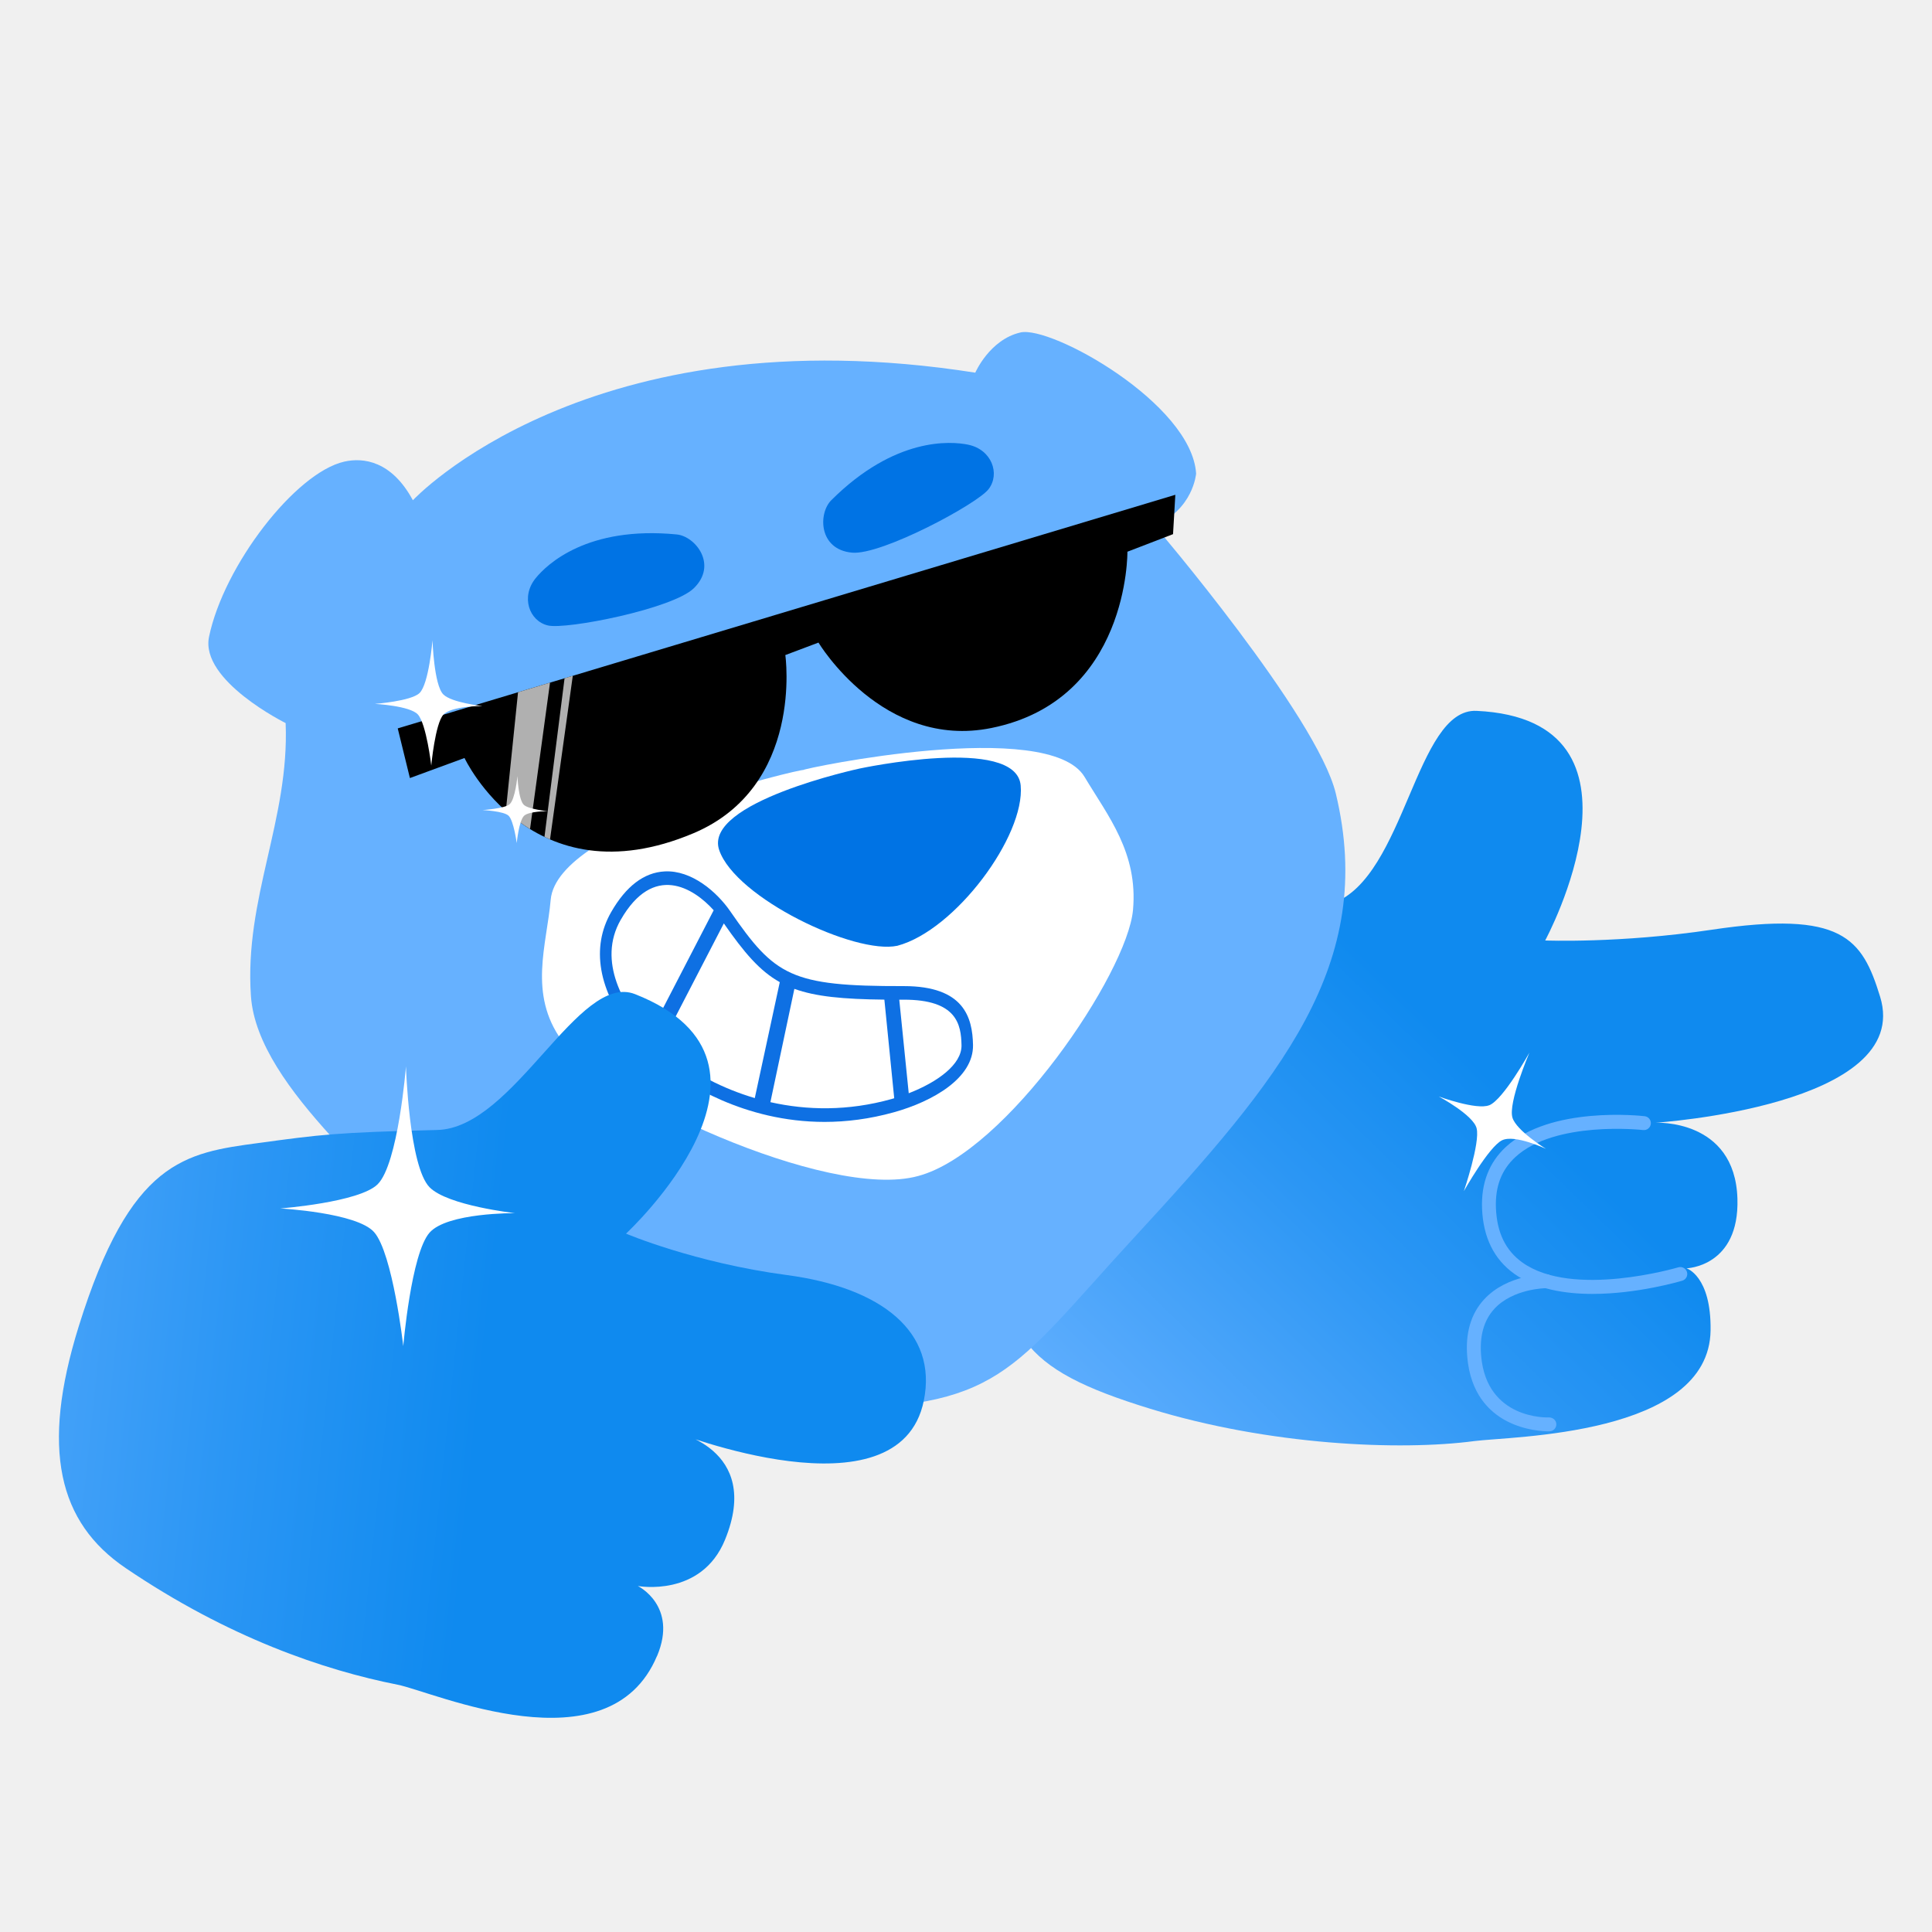
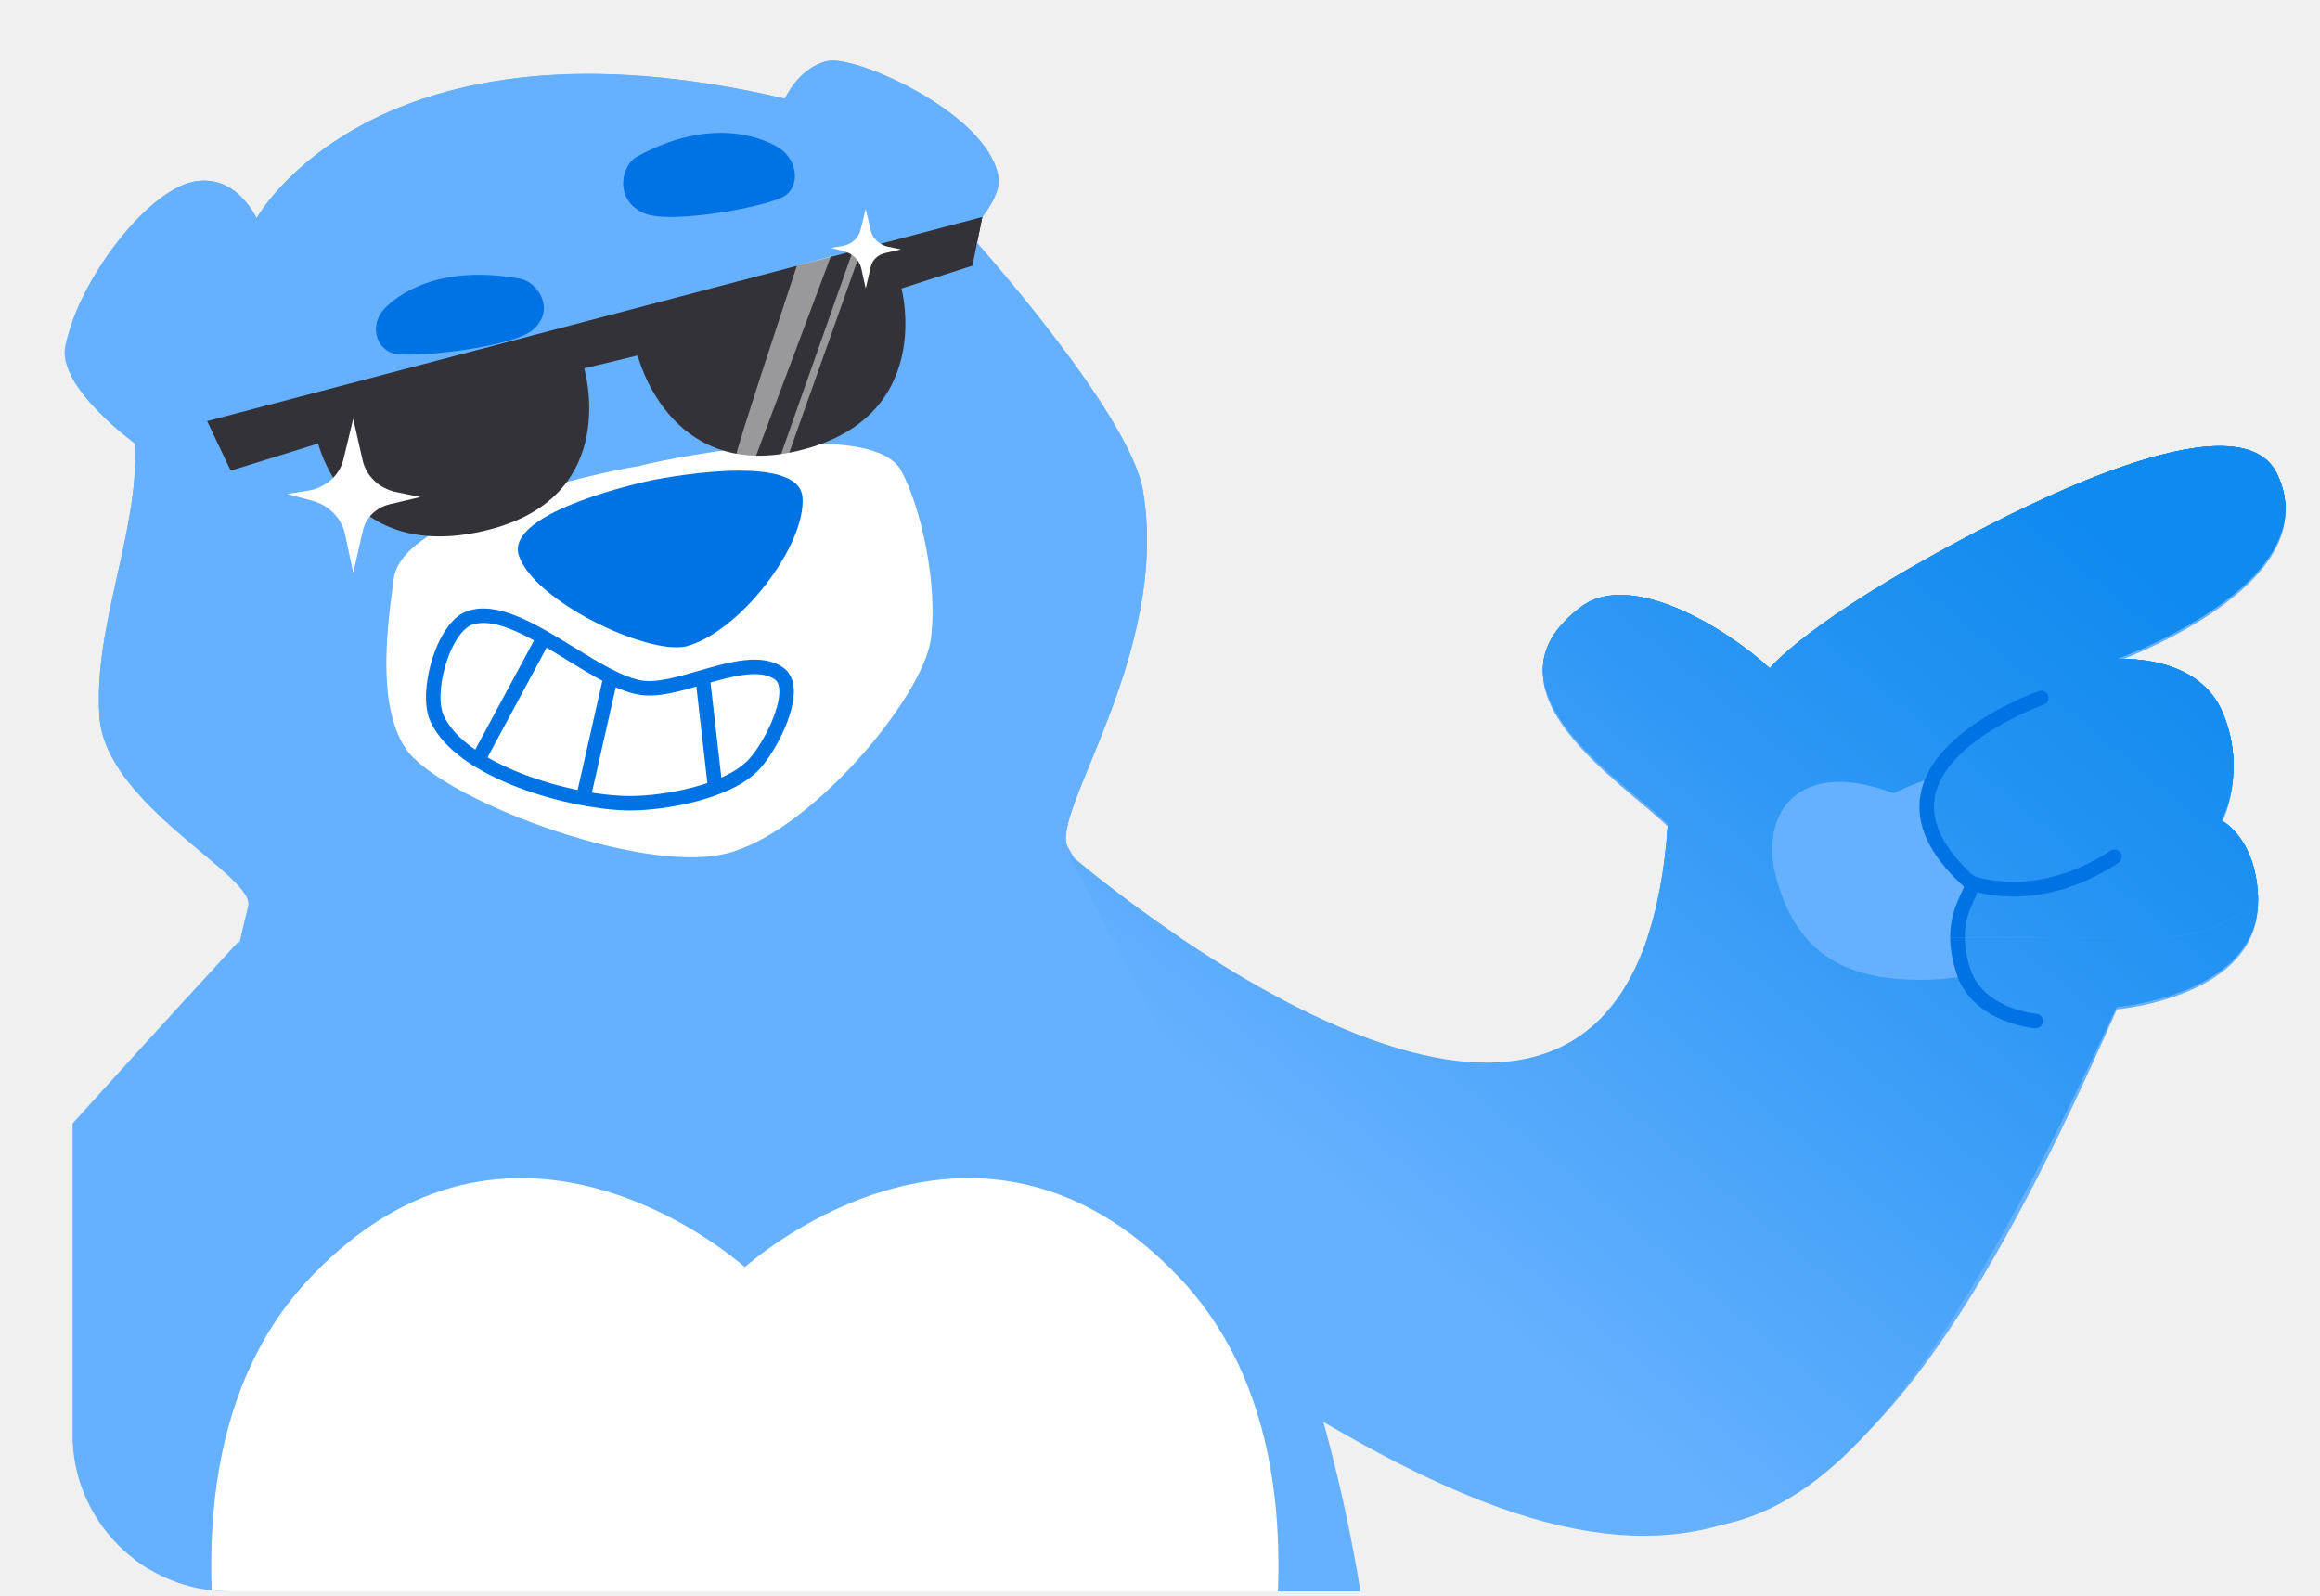
- <svg xmlns="http://www.w3.org/2000/svg" width="246" height="246" viewBox="0 0 246 246" fill="none">
-   <path d="M217.807 169.386C217.898 162.453 214.744 161.493 214.744 161.493C214.744 161.493 221.494 161.311 221.225 152.612C220.908 142.42 210.793 142.957 210.793 142.957C210.793 142.957 243.673 140.821 239.391 126.904C237.106 119.477 234.61 115.895 217.956 118.382C206.213 120.134 196.746 119.75 196.746 119.75C196.746 119.75 211.95 91.642 188.013 90.513C180.245 90.148 178.954 111.618 169.741 114.998C157.566 119.467 154.83 121.555 147.196 123.673C135.665 126.87 125.809 125.78 126.702 153.572C127.225 169.933 129.717 174.235 146.472 179.381C161.632 184.038 178.262 184.748 187.725 183.491C192.358 182.876 217.624 182.852 217.807 169.391V169.386Z" fill="url(#paint0_linear_94_3113)" />
-   <path d="M202.78 164.753C199.232 164.753 195.55 164.143 192.828 162.203C190.24 160.36 188.852 157.556 188.708 153.879C188.584 150.657 189.601 148.017 191.738 146.039C197.398 140.797 208.934 142.069 209.419 142.126C209.904 142.184 210.254 142.621 210.197 143.111C210.139 143.595 209.702 143.946 209.213 143.888C209.102 143.874 197.998 142.65 192.938 147.34C191.176 148.977 190.37 151.09 190.475 153.807C190.6 156.951 191.704 159.222 193.85 160.758C200.254 165.329 213.562 161.406 213.697 161.368C214.162 161.229 214.662 161.493 214.801 161.963C214.94 162.434 214.676 162.928 214.206 163.068C213.846 163.173 208.493 164.753 202.775 164.753H202.78Z" fill="#66B1FF" />
-   <path d="M197.182 182.252C195.977 182.252 187.653 181.92 186.832 172.852C186.553 169.784 187.273 167.297 188.968 165.454C191.916 162.252 196.717 162.237 196.913 162.252C197.403 162.252 197.797 162.655 197.792 163.145C197.792 163.634 197.413 164.042 196.899 164.023C196.822 164.023 192.66 164.052 190.264 166.664C188.93 168.123 188.368 170.149 188.598 172.693C189.323 180.715 196.923 180.495 197.245 180.48C197.734 180.485 198.147 180.84 198.166 181.325C198.186 181.815 197.811 182.228 197.321 182.247C197.317 182.247 197.264 182.247 197.177 182.247L197.182 182.252Z" fill="#66B1FF" />
-   <path d="M144.34 157.653C163.073 137.303 175.315 122.809 170.091 101.052C167.715 91.157 146.995 66.903 146.995 66.903C151.94 64.902 152.3 60.302 152.3 60.302C151.743 51.407 133.86 41.426 129.933 42.333C126.001 43.24 124.181 47.451 124.181 47.451C74.858 39.702 52.572 63.697 52.572 63.697C49.865 58.68 46.269 58.224 43.825 58.781C37.604 60.202 28.492 72.016 26.615 81.09C25.462 86.668 36.37 92.069 36.37 92.069C36.869 104.388 31.079 114.379 31.953 126.851C32.793 138.82 50.379 151.47 55.578 159.545C63.614 172.032 76.097 179.391 104.095 179.391C127.451 179.391 128.55 174.802 144.34 157.648V157.653Z" fill="#66B1FF" />
-   <path d="M138.094 98.92C133.523 91.287 102.222 97.864 102.27 98.046C102.222 97.864 70.959 105.046 70.119 114.566C69.61 120.361 67.253 126.525 71.521 132.473C76.24 139.05 105.285 152.958 116.917 149.737C128.156 146.736 143.523 123.937 144.263 115.877C144.93 108.584 141.08 103.913 138.094 98.92Z" fill="white" />
-   <path d="M68.209 73.615C69.63 71.872 74.767 66.937 86.169 68.051C88.531 68.281 91.416 71.886 88.353 74.892C85.679 77.518 72.117 80.192 69.769 79.64C67.369 79.073 66.284 75.972 68.209 73.615Z" fill="#0073E4" />
-   <path d="M123.274 56.62C121.071 56.173 113.97 55.606 105.852 63.686C104.167 65.362 104.22 69.98 108.497 70.369C112.227 70.71 124.422 64.186 125.881 62.275C127.379 60.316 126.26 57.229 123.274 56.624V56.62Z" fill="#0073E4" />
-   <path d="M109.424 97.864C109.424 97.864 89.477 102.146 91.575 108.243C93.672 114.34 108.843 121.585 114.263 120.423C121.632 118.464 130.547 106.429 129.962 100.005C129.376 93.582 109.424 97.864 109.424 97.864Z" fill="#0073E4" />
-   <path d="M50.638 92.747L149.654 63.001L149.362 68.013L143.553 70.25C143.553 70.25 143.788 89.161 126.217 92.699C112.41 95.483 104.215 81.82 104.215 81.82L99.995 83.409C99.995 83.409 102.395 100.164 88.271 106.107C67.705 114.763 59.145 96.515 59.145 96.515L52.193 99.069L50.642 92.742L50.638 92.747Z" fill="black" />
-   <path d="M65.962 88.142L64.401 103.313C64.401 103.313 65.477 104.287 67.488 105.564L70.033 86.918L65.962 88.142Z" fill="#B0B0B0" />
-   <path d="M69.327 106.563L71.886 86.361L72.933 86.049L70.033 106.884L69.327 106.563Z" fill="#B0B0B0" />
-   <path d="M64.882 102.405C65.611 101.791 65.885 98.81 65.885 98.81C65.885 98.81 65.995 101.858 66.72 102.497C67.359 103.058 69.75 103.289 69.75 103.289C69.75 103.289 67.344 103.27 66.72 103.884C66.072 104.523 65.794 107.345 65.794 107.345C65.794 107.345 65.419 104.518 64.762 103.87C64.157 103.274 61.44 103.145 61.44 103.145C61.44 103.145 64.234 102.962 64.882 102.41V102.405Z" fill="white" />
-   <path d="M53.413 88.252C54.613 87.1 55.069 81.526 55.069 81.526C55.069 81.526 55.252 87.225 56.447 88.42C57.503 89.477 61.44 89.899 61.44 89.899C61.44 89.899 57.474 89.861 56.442 91.013C55.41 92.165 54.911 97.48 54.911 97.48C54.911 97.48 54.296 92.194 53.211 90.979C52.212 89.861 47.733 89.625 47.733 89.625C47.733 89.625 52.337 89.28 53.408 88.252H53.413Z" fill="white" />
-   <path d="M115.098 125.56H115.045C100.648 125.589 98.679 124.268 92.971 116.016C91.276 113.567 88.065 110.773 84.627 110.956C82.001 111.095 79.711 112.838 77.815 116.141C76.538 118.373 76.115 120.836 76.562 123.471C77.498 128.988 82.184 133.913 84.81 135.954C87.225 137.831 94.666 142.852 104.988 142.852C107.748 142.852 110.715 142.492 113.84 141.619C118.756 140.245 123.98 137.274 123.893 133.044C123.821 129.559 122.755 125.56 115.098 125.56Z" fill="#0E70E3" />
-   <path d="M79.039 117.111C76.001 122.411 79.452 128.162 82.683 131.734L90.873 115.901C88.295 113.035 83.197 109.866 79.039 117.115V117.111Z" fill="white" />
-   <path d="M115.703 139.204C119.328 137.802 122.477 135.55 122.429 133.088C122.376 130.452 121.848 127.274 115.055 127.288C114.868 127.288 114.685 127.288 114.503 127.288L115.708 139.204H115.703Z" fill="white" />
-   <path d="M84.085 133.174C84.656 133.716 85.184 134.168 85.621 134.509C88.382 136.655 91.968 138.599 96.106 139.818L99.289 125.056C96.706 123.611 94.752 121.282 92.165 117.576L84.09 133.174H84.085Z" fill="white" />
-   <path d="M112.607 127.283C107.34 127.226 103.855 126.894 101.147 125.91L98.094 140.337C102.741 141.383 107.979 141.489 113.504 139.943C113.624 139.909 113.744 139.871 113.86 139.837L112.607 127.288V127.283Z" fill="white" />
-   <path d="M83.667 210.851C86.356 204.461 81.219 201.945 81.219 201.945C81.219 201.945 89.279 203.448 92.308 196.074C97.138 184.317 85.669 182.248 85.669 182.248C85.669 182.248 114.512 193.678 117.628 178.349C119.404 169.602 112.261 163.957 100.196 162.353C88.425 160.788 79.711 157.077 79.711 157.077C79.711 157.077 103.158 135.363 80.859 126.582C73.624 123.735 65.482 143.644 55.673 143.88C42.706 144.192 40.815 144.47 32.961 145.531C23.527 146.803 16.614 147.72 10.023 168.892C5.155 184.523 7.449 193.856 15.985 199.651C29.111 208.551 41.276 212.661 50.638 214.514C55.222 215.421 77.508 225.484 83.657 210.851H83.667Z" fill="url(#paint1_linear_94_3113)" />
-   <path d="M48.075 150.802C50.7 148.229 51.69 135.785 51.69 135.785C51.69 135.785 52.083 148.507 54.695 151.172C56.999 153.524 65.593 154.47 65.593 154.47C65.593 154.47 56.942 154.383 54.69 156.957C52.347 159.631 51.349 171.398 51.349 171.398C51.349 171.398 50.009 159.592 47.638 156.89C45.453 154.398 35.684 153.87 35.684 153.87C35.684 153.87 45.732 153.102 48.075 150.802Z" fill="white" />
-   <path d="M189.621 140.735C191.421 140.015 194.734 134.038 194.734 134.038C194.734 134.038 191.993 140.447 192.583 142.324C193.101 143.985 196.841 146.28 196.841 146.28C196.841 146.28 192.876 144.398 191.248 145.195C189.558 146.026 186.395 151.662 186.395 151.662C186.395 151.662 188.488 145.512 188.017 143.664C187.585 141.959 183.207 139.621 183.207 139.621C183.207 139.621 188.008 141.374 189.616 140.73L189.621 140.735Z" fill="white" />
+ <svg xmlns="http://www.w3.org/2000/svg" width="266" height="183" viewBox="0 0 266 183" fill="none">
+   <g clip-path="url(#clip0_215_14797)">
+     <path d="M122.444 97.187C120.219 93.404 134.222 74.821 131.038 56.231C129.484 47.15 111.015 26.713 111.015 26.713C114.488 23.235 114.549 20.862 114.549 20.862C114.077 13.362 98.183 6.238 94.859 7.002C91.536 7.765 89.994 11.316 89.994 11.316C42.992 0.265 29.432 25.01 29.432 25.01C27.141 20.779 24.101 20.397 22.037 20.867C16.772 22.062 9.071 32.023 7.485 39.672C6.508 44.373 15.496 50.861 15.496 50.861C15.918 61.242 10.669 71.718 11.407 82.232C12.117 92.32 29.316 100.423 28.467 103.902C11.94 171.82 11.99 211.211 20.306 234.573C20.306 234.573 -4.31 298.349 1.032 311.214C21.515 313.647 40.406 319.056 61.145 320.439C66.204 307.951 75.586 274.45 90.149 266.619C99.303 268.527 83.752 307.431 77.456 322.651C94.748 323.415 135.271 314.87 134.71 314.637C160.775 313.891 157.795 225.149 157.795 225.149C160.78 181.991 150.123 144.266 122.449 97.182L122.444 97.187Z" fill="#66B1FF" />
+     <path d="M225.354 61.915C207.129 71.566 202.913 76.915 202.913 76.915C198.147 72.479 187.051 65.56 181.304 69.852C168.865 79.132 186.247 89.801 191.229 94.773C187.201 154.329 122.445 98.087 122.445 98.087L145.619 159.317C194.126 189.949 214.198 180.481 242.703 115.746C242.703 115.746 259.386 114.342 258.886 102.992C258.587 96.267 254.709 94.37 254.709 94.37C254.709 94.37 257.693 88.85 254.858 82.031C251.973 75.095 242.642 75.869 242.642 75.869C242.642 75.869 267.197 67.047 261.044 54.553C256.506 45.339 230.531 59.177 225.36 61.915H225.354Z" fill="#66B1FF" />
+     <g clip-path="url(#clip1_215_14797)">
+       <path d="M27.389 107.922C27.389 107.922 -10.018 148.343 -31.339 174.355C-47.844 194.492 -59.93 209.108 -42.97 231.27C-38.332 237.332 -28.945 243.339 -28.945 243.339L17.035 202.939V174.355C17.035 174.355 26.524 164.945 29.958 140.233C30.957 133.037 27.389 107.922 27.389 107.922Z" fill="#66B1FF" />
+     </g>
+     <path d="M103.317 53.958C99.727 47.365 73.203 53.305 73.236 53.465C73.203 53.311 46.195 58.338 45.147 66.325C44.509 71.186 43.077 80.611 46.473 85.771C50.229 91.479 73.092 100.229 83.034 97.922C92.632 95.793 105.819 80.041 106.729 73.277C107.55 67.16 105.664 58.266 103.311 53.952L103.317 53.958Z" fill="white" />
+     <path d="M44.142 35.329C45.468 33.968 50.156 30.202 59.682 31.972C61.657 32.337 63.821 35.578 61.019 37.879C58.572 39.886 46.949 41.136 45.013 40.5C43.032 39.848 42.344 37.165 44.142 35.324V35.329Z" fill="#0073E4" />
+     <path d="M89.059 16.795C87.3 15.794 81.453 13.311 72.998 17.979C71.244 18.947 70.346 22.929 73.858 24.461C76.925 25.799 88.482 23.62 90.102 22.387C91.761 21.12 91.445 18.156 89.059 16.8V16.795Z" fill="#0073E4" />
+     <path d="M74.653 55.082C74.653 55.082 57.759 58.589 59.501 63.738C61.243 68.887 74.037 75.076 78.625 74.125C84.866 72.51 92.472 62.416 92.007 56.996C91.54 51.581 74.653 55.082 74.653 55.082Z" fill="#0073E4" />
+     <path d="M64.418 49.136C60.933 45.923 55.13 43.412 50.936 46.753C48.85 48.412 47.702 50.984 46.914 53.462C46.564 54.557 48.29 55.027 48.639 53.937C49.649 50.752 51.602 46.99 55.397 46.924C57.754 46.886 60.007 48.058 61.91 49.407C62.392 49.75 62.642 49.922 63.158 50.398C64.001 51.177 65.266 49.916 64.423 49.136H64.418Z" fill="#0073E4" />
+     <path d="M85.418 48.288C89.631 48.288 93.046 44.883 93.046 40.683C93.046 36.483 89.631 33.078 85.418 33.078C81.204 33.078 77.789 36.483 77.789 40.683C77.789 44.883 81.204 48.288 85.418 48.288Z" fill="white" />
+     <path d="M85.415 45.663C88.173 45.663 90.408 43.434 90.408 40.685C90.408 37.936 88.173 35.707 85.415 35.707C82.657 35.707 80.422 37.936 80.422 40.685C80.422 43.434 82.657 45.663 85.415 45.663Z" fill="#3B3B3B" />
+     <path d="M76.625 51.77L76.664 48.618C76.664 48.618 77.801 45.543 84.836 44.425C89.824 43.635 93.868 46.035 93.868 46.035L94.212 50.393L76.625 51.765V51.77Z" fill="#66B1FF" />
+     <path d="M89.326 77.237C85.681 74.643 78.041 79.493 73.603 78.874C67.999 78.094 59.228 69.018 53.874 70.849C50.801 71.9 48.781 79.355 50.08 82.32C52.782 88.475 65.514 92.104 72.255 92.104C76.055 92.104 83.184 90.92 86.275 87.834C88.416 85.699 91.789 78.985 89.326 77.231V77.237Z" fill="white" />
+     <path d="M72.255 92.933C65.825 92.933 52.282 89.404 49.319 82.651C48.337 80.416 49.003 76.589 50.163 73.956C50.806 72.496 51.927 70.638 53.608 70.063C57.087 68.868 61.525 71.595 65.813 74.227C68.632 75.959 71.544 77.745 73.719 78.049C75.406 78.281 77.797 77.59 80.111 76.921C83.678 75.887 87.362 74.819 89.808 76.556C90.296 76.899 90.896 77.585 91.001 78.879C91.251 81.882 88.677 86.611 86.862 88.419C83.567 91.705 76.155 92.933 72.255 92.933ZM55.433 71.434C54.978 71.434 54.545 71.495 54.146 71.633C53.292 71.926 52.393 73.016 51.683 74.626C50.54 77.219 50.168 80.455 50.845 81.987C53.292 87.568 65.353 91.273 72.255 91.273C76.155 91.273 82.901 90.023 85.686 87.247C87.273 85.665 89.542 81.351 89.348 79.017C89.303 78.481 89.137 78.115 88.843 77.911C87.051 76.639 83.761 77.596 80.576 78.514C77.98 79.266 75.528 79.979 73.492 79.692C70.967 79.343 68.044 77.546 64.942 75.638C61.564 73.564 58.085 71.429 55.439 71.429L55.433 71.434Z" fill="#0073E4" />
+     <path d="M54.987 87.617C54.854 87.617 54.721 87.584 54.594 87.518C54.189 87.302 54.039 86.799 54.255 86.395L61.351 73.21C61.567 72.806 62.072 72.656 62.477 72.872C62.882 73.088 63.032 73.591 62.816 73.995L55.72 87.18C55.57 87.457 55.282 87.617 54.987 87.617Z" fill="#0073E4" />
+     <path d="M66.963 91.94C66.902 91.94 66.841 91.935 66.78 91.918C66.331 91.819 66.053 91.371 66.153 90.928L69.116 77.842C69.216 77.394 69.659 77.112 70.109 77.217C70.558 77.317 70.836 77.765 70.736 78.207L67.773 91.293C67.684 91.68 67.34 91.94 66.963 91.94Z" fill="#0073E4" />
+     <path d="M81.951 90.712C81.535 90.712 81.174 90.396 81.125 89.976L79.81 78.439C79.76 77.985 80.087 77.57 80.542 77.521C80.997 77.471 81.413 77.797 81.463 78.251L82.778 89.788C82.828 90.242 82.501 90.656 82.046 90.706C82.012 90.706 81.984 90.706 81.951 90.706V90.712Z" fill="#0073E4" />
+     <path d="M23.742 48.289L112.626 24.883L111.494 30.463L103.361 33.08C103.361 33.08 107.411 48.157 91.15 51.774C76.614 55.009 73.113 40.762 73.113 40.762L66.983 42.239C66.983 42.239 71.294 56.702 56.298 60.678C39.842 65.037 36.486 50.856 36.486 50.856L26.45 53.969L23.748 48.289H23.742Z" fill="#333238" />
+     <path d="M32.914 56.651L35.344 56.259C37.336 55.938 38.928 54.528 39.372 52.686L40.498 48.023L41.586 52.807C41.996 54.605 43.489 56.015 45.403 56.414L48.193 56.994L44.698 57.819C43.145 58.184 41.946 59.345 41.613 60.811L40.504 65.678L39.549 61.225C39.156 59.395 37.696 57.918 35.777 57.409L32.92 56.651H32.914Z" fill="white" />
+     <path d="M95.266 28.419L96.547 28.22C97.596 28.054 98.433 27.324 98.666 26.372L99.26 23.961L99.832 26.433C100.048 27.362 100.83 28.092 101.84 28.297L103.31 28.596L101.468 29.022C100.647 29.21 100.02 29.812 99.843 30.57L99.26 33.087L98.755 30.786C98.55 29.84 97.779 29.077 96.769 28.811L95.266 28.419Z" fill="white" />
+     <path opacity="0.5" d="M84.456 52.035C84.279 51.875 91.375 30.449 91.375 30.449L95.264 29.387L86.687 52.251C86.687 52.251 84.917 52.456 84.456 52.035Z" fill="white" />
+     <path opacity="0.5" d="M90.404 52.157L89.539 52.123L97.778 28.789L98.793 28.523L90.404 52.157Z" fill="white" />
+     <path d="M225.354 61.634C207.129 71.285 202.913 76.633 202.913 76.633C198.147 72.198 187.051 65.278 181.304 69.57C168.865 78.851 186.247 89.52 191.229 94.492C187.201 154.048 122.445 97.805 122.445 97.805L151.752 154.307C195.048 187.409 209.738 186.053 242.703 115.465C242.703 115.465 259.386 114.06 258.886 102.711C258.587 95.986 254.709 94.088 254.709 94.088C254.709 94.088 257.693 88.569 254.858 81.749C251.973 74.814 242.642 75.588 242.642 75.588C242.642 75.588 267.197 66.766 261.044 54.272C256.506 45.058 230.531 58.896 225.36 61.634H225.354Z" fill="url(#paint0_linear_215_14797)" />
+     <path d="M217.09 90.959C217.09 90.959 227.8 85.71 232.782 88.541C242.753 95.465 239.25 113.082 218.9 112.332C211.738 112.067 205.589 109.468 203.402 99.596C202.099 92.388 206.996 87.087 217.09 90.959Z" fill="#66B1FF" />
+     <path d="M225.355 61.634C207.13 71.285 202.914 76.633 202.914 76.633C198.148 72.198 187.052 65.278 181.305 69.57C168.866 78.851 186.248 89.52 191.23 94.492C187.202 154.048 199.363 81.749 199.363 81.749L222.812 86.426C221.348 93.483 218.975 95.777 226.649 101.727C219.828 116.178 233.044 118.303 242.704 115.465C242.704 115.465 259.387 114.06 258.887 102.711C258.588 95.986 254.71 94.088 254.71 94.088C254.71 94.088 257.694 88.569 254.859 81.749C251.974 74.814 242.643 75.588 242.643 75.588C242.643 75.588 267.198 66.766 261.045 54.272C256.507 45.058 230.532 58.896 225.361 61.634H225.355Z" fill="url(#paint1_linear_215_14797)" />
+     <path d="M35.718 146.345C58.445 122.604 83.389 143.536 85.397 145.296C87.412 143.536 112.35 122.604 135.077 146.345C160.299 172.691 137.319 226.19 129.481 238.785C121.642 251.38 106.128 271.829 85.17 272.452C64.206 271.829 49.153 251.386 41.315 238.785C33.476 226.19 10.496 172.697 35.718 146.345Z" fill="white" />
+     <path d="M233.41 117.915C233.41 117.915 233.36 117.915 233.337 117.915C233.049 117.893 226.225 117.251 224.361 111.743C222.735 106.942 224.111 104.016 224.849 102.445C224.977 102.18 225.126 101.859 225.182 101.671C221.187 98.07 219.523 94.459 220.228 90.941C221.714 83.508 233.288 79.415 233.776 79.249C234.208 79.1 234.686 79.326 234.835 79.758C234.985 80.189 234.758 80.665 234.325 80.814C234.214 80.853 223.157 84.769 221.859 91.267C221.271 94.204 222.807 97.329 226.419 100.548C227.24 101.278 226.769 102.274 226.358 103.148C225.676 104.602 224.533 107.036 225.942 111.206C227.462 115.697 233.421 116.25 233.482 116.256C233.942 116.294 234.281 116.698 234.242 117.152C234.203 117.583 233.842 117.909 233.415 117.909L233.41 117.915Z" fill="#0073E4" />
+     <path d="M230.838 102.798C227.698 102.798 225.706 102.001 225.545 101.935C225.118 101.758 224.918 101.271 225.096 100.851C225.274 100.43 225.756 100.226 226.183 100.403C226.283 100.442 233.357 103.201 241.984 97.549C242.367 97.3 242.883 97.405 243.138 97.787C243.393 98.168 243.282 98.683 242.899 98.937C238.206 102.012 233.962 102.803 230.844 102.803L230.838 102.798Z" fill="#0073E4" />
+   </g>
+   <g clip-path="url(#clip2_215_14797)">
+     <path d="M122.444 97.187C120.219 93.404 134.222 74.821 131.038 56.231C129.484 47.15 111.015 26.713 111.015 26.713C114.488 23.235 114.549 20.862 114.549 20.862C114.077 13.362 98.183 6.238 94.859 7.002C91.536 7.765 89.994 11.316 89.994 11.316C42.992 0.265 29.432 25.01 29.432 25.01C27.141 20.779 24.101 20.397 22.037 20.867C16.772 22.062 9.071 32.023 7.485 39.672C6.508 44.373 15.496 50.861 15.496 50.861C15.918 61.242 10.669 71.718 11.407 82.232C12.117 92.32 29.316 100.423 28.467 103.902C11.94 171.82 11.99 211.211 20.306 234.573C20.306 234.573 -4.31 298.349 1.032 311.214C21.515 313.647 40.406 319.056 61.145 320.439C66.204 307.951 75.586 274.45 90.149 266.619C99.303 268.527 83.752 307.431 77.456 322.651C94.748 323.415 135.271 314.87 134.71 314.637C160.775 313.891 157.795 225.149 157.795 225.149C160.78 181.991 150.123 144.266 122.449 97.182L122.444 97.187Z" fill="#66B1FF" />
+     <path d="M225.354 61.915C207.129 71.566 202.913 76.915 202.913 76.915C198.147 72.479 187.051 65.56 181.304 69.852C168.865 79.132 186.247 89.801 191.229 94.773C187.201 154.329 122.445 98.087 122.445 98.087L145.619 159.317C194.126 189.949 214.198 180.481 242.703 115.746C242.703 115.746 259.386 114.342 258.886 102.992C258.587 96.267 254.709 94.37 254.709 94.37C254.709 94.37 257.693 88.85 254.858 82.031C251.973 75.095 242.642 75.869 242.642 75.869C242.642 75.869 267.197 67.047 261.044 54.553C256.506 45.339 230.531 59.177 225.36 61.915H225.354Z" fill="#66B1FF" />
+     <path d="M103.317 53.958C99.727 47.365 73.203 53.305 73.236 53.465C73.203 53.311 46.195 58.338 45.147 66.325C44.509 71.186 43.077 80.611 46.473 85.771C50.229 91.479 73.092 100.229 83.034 97.922C92.632 95.793 105.819 80.041 106.729 73.277C107.55 67.16 105.664 58.266 103.311 53.952L103.317 53.958Z" fill="white" />
+     <path d="M44.142 35.329C45.468 33.968 50.156 30.202 59.682 31.972C61.657 32.337 63.821 35.578 61.019 37.879C58.572 39.886 46.949 41.136 45.013 40.5C43.032 39.848 42.344 37.165 44.142 35.324V35.329Z" fill="#0073E4" />
+     <path d="M89.059 16.795C87.3 15.794 81.453 13.311 72.998 17.979C71.244 18.947 70.346 22.929 73.858 24.461C76.925 25.799 88.482 23.62 90.102 22.387C91.761 21.12 91.445 18.156 89.059 16.8V16.795Z" fill="#0073E4" />
+     <path d="M74.653 55.082C74.653 55.082 57.759 58.589 59.501 63.738C61.243 68.887 74.037 75.076 78.625 74.125C84.866 72.51 92.472 62.416 92.007 56.996C91.54 51.581 74.653 55.082 74.653 55.082Z" fill="#0073E4" />
+     <path d="M64.418 49.136C60.933 45.923 55.13 43.412 50.936 46.753C48.85 48.412 47.702 50.984 46.914 53.462C46.564 54.557 48.29 55.027 48.639 53.937C49.649 50.752 51.602 46.99 55.397 46.924C57.754 46.886 60.007 48.058 61.91 49.407C62.392 49.75 62.642 49.922 63.158 50.398C64.001 51.177 65.266 49.916 64.423 49.136H64.418Z" fill="#0073E4" />
+     <path d="M85.418 48.288C89.631 48.288 93.046 44.883 93.046 40.683C93.046 36.483 89.631 33.078 85.418 33.078C81.204 33.078 77.789 36.483 77.789 40.683C77.789 44.883 81.204 48.288 85.418 48.288Z" fill="white" />
+     <path d="M85.415 45.663C88.173 45.663 90.408 43.434 90.408 40.685C90.408 37.936 88.173 35.707 85.415 35.707C82.657 35.707 80.422 37.936 80.422 40.685C80.422 43.434 82.657 45.663 85.415 45.663Z" fill="#3B3B3B" />
+     <path d="M76.625 51.77L76.664 48.618C76.664 48.618 77.801 45.543 84.836 44.425C89.824 43.635 93.868 46.035 93.868 46.035L94.212 50.393L76.625 51.765V51.77Z" fill="#66B1FF" />
+     <path d="M89.326 77.237C85.681 74.643 78.041 79.493 73.603 78.874C67.999 78.094 59.228 69.018 53.874 70.849C50.801 71.9 48.781 79.355 50.08 82.32C52.782 88.475 65.514 92.104 72.255 92.104C76.055 92.104 83.184 90.92 86.275 87.834C88.416 85.699 91.789 78.985 89.326 77.231V77.237Z" fill="white" />
+     <path d="M72.255 92.933C65.825 92.933 52.282 89.404 49.319 82.651C48.337 80.416 49.003 76.589 50.163 73.956C50.806 72.496 51.927 70.638 53.608 70.063C57.087 68.868 61.525 71.595 65.813 74.227C68.632 75.959 71.544 77.745 73.719 78.049C75.406 78.281 77.797 77.59 80.111 76.921C83.678 75.887 87.362 74.819 89.808 76.556C90.296 76.899 90.896 77.585 91.001 78.879C91.251 81.882 88.677 86.611 86.862 88.419C83.567 91.705 76.155 92.933 72.255 92.933ZM55.433 71.434C54.978 71.434 54.545 71.495 54.146 71.633C53.292 71.926 52.393 73.016 51.683 74.626C50.54 77.219 50.168 80.455 50.845 81.987C53.292 87.568 65.353 91.273 72.255 91.273C76.155 91.273 82.901 90.023 85.686 87.247C87.273 85.665 89.542 81.351 89.348 79.017C89.303 78.481 89.137 78.115 88.843 77.911C87.051 76.639 83.761 77.596 80.576 78.514C77.98 79.266 75.528 79.979 73.492 79.692C70.967 79.343 68.044 77.546 64.942 75.638C61.564 73.564 58.085 71.429 55.439 71.429L55.433 71.434Z" fill="#0073E4" />
+     <path d="M54.987 87.617C54.854 87.617 54.721 87.584 54.594 87.518C54.189 87.302 54.039 86.799 54.255 86.395L61.351 73.21C61.567 72.806 62.072 72.656 62.477 72.872C62.882 73.088 63.032 73.591 62.816 73.995L55.72 87.18C55.57 87.457 55.282 87.617 54.987 87.617Z" fill="#0073E4" />
+     <path d="M66.963 91.94C66.902 91.94 66.841 91.935 66.78 91.918C66.331 91.819 66.053 91.371 66.153 90.928L69.116 77.842C69.216 77.394 69.659 77.112 70.109 77.217C70.558 77.317 70.836 77.765 70.736 78.207L67.773 91.293C67.684 91.68 67.34 91.94 66.963 91.94Z" fill="#0073E4" />
+     <path d="M81.951 90.712C81.535 90.712 81.174 90.396 81.125 89.976L79.81 78.439C79.76 77.985 80.087 77.57 80.542 77.521C80.997 77.471 81.413 77.797 81.463 78.251L82.778 89.788C82.828 90.242 82.501 90.656 82.046 90.706C82.012 90.706 81.984 90.706 81.951 90.706V90.712Z" fill="#0073E4" />
+     <path d="M23.742 48.289L112.626 24.883L111.494 30.463L103.361 33.08C103.361 33.08 107.411 48.157 91.15 51.774C76.614 55.009 73.113 40.762 73.113 40.762L66.983 42.239C66.983 42.239 71.294 56.702 56.298 60.678C39.842 65.037 36.486 50.856 36.486 50.856L26.45 53.969L23.748 48.289H23.742Z" fill="#333238" />
+     <path d="M32.914 56.651L35.344 56.259C37.336 55.938 38.928 54.528 39.372 52.686L40.498 48.023L41.586 52.807C41.996 54.605 43.489 56.015 45.403 56.414L48.193 56.994L44.698 57.819C43.145 58.184 41.946 59.345 41.613 60.811L40.504 65.678L39.549 61.225C39.156 59.395 37.696 57.918 35.777 57.409L32.92 56.651H32.914Z" fill="white" />
+     <path d="M95.266 28.419L96.547 28.22C97.596 28.054 98.433 27.324 98.666 26.372L99.26 23.961L99.832 26.433C100.048 27.362 100.83 28.092 101.84 28.297L103.31 28.596L101.468 29.022C100.647 29.21 100.02 29.812 99.843 30.57L99.26 33.087L98.755 30.786C98.55 29.84 97.779 29.077 96.769 28.811L95.266 28.419Z" fill="white" />
+     <path opacity="0.5" d="M84.456 52.035C84.279 51.875 91.375 30.449 91.375 30.449L95.264 29.387L86.687 52.251C86.687 52.251 84.917 52.456 84.456 52.035Z" fill="white" />
+     <path opacity="0.5" d="M90.404 52.157L89.539 52.123L97.778 28.789L98.793 28.523L90.404 52.157Z" fill="white" />
+     <path d="M225.354 61.634C207.129 71.285 202.913 76.633 202.913 76.633C198.147 72.198 187.051 65.278 181.304 69.57C168.865 78.851 186.247 89.52 191.229 94.492C187.201 154.048 122.445 97.805 122.445 97.805L151.752 154.307C195.048 187.409 209.738 186.053 242.703 115.465C242.703 115.465 259.386 114.06 258.886 102.711C258.587 95.986 254.709 94.088 254.709 94.088C254.709 94.088 257.693 88.569 254.858 81.749C251.973 74.814 242.642 75.588 242.642 75.588C242.642 75.588 267.197 66.766 261.044 54.272C256.506 45.058 230.531 58.896 225.36 61.634H225.354Z" fill="url(#paint2_linear_215_14797)" />
+     <path d="M217.09 90.959C217.09 90.959 227.8 85.71 232.782 88.541C242.753 95.465 239.25 113.082 218.9 112.332C211.738 112.067 205.589 109.468 203.402 99.596C202.099 92.388 206.996 87.087 217.09 90.959Z" fill="#66B1FF" />
+     <path d="M225.355 61.634C207.13 71.285 202.914 76.633 202.914 76.633C198.148 72.198 187.052 65.278 181.305 69.57C168.866 78.851 186.248 89.52 191.23 94.492C187.202 154.048 199.363 81.749 199.363 81.749L222.812 86.426C221.348 93.483 218.975 95.777 226.649 101.727C219.828 116.178 233.044 118.303 242.704 115.465C242.704 115.465 259.387 114.06 258.887 102.711C258.588 95.986 254.71 94.088 254.71 94.088C254.71 94.088 257.694 88.569 254.859 81.749C251.974 74.814 242.643 75.588 242.643 75.588C242.643 75.588 267.198 66.766 261.045 54.272C256.507 45.058 230.532 58.896 225.361 61.634H225.355Z" fill="url(#paint3_linear_215_14797)" />
+     <path d="M233.41 117.915C233.41 117.915 233.36 117.915 233.337 117.915C233.049 117.893 226.225 117.251 224.361 111.743C222.735 106.942 224.111 104.016 224.849 102.445C224.977 102.18 225.126 101.859 225.182 101.671C221.187 98.07 219.523 94.459 220.228 90.941C221.714 83.508 233.288 79.415 233.776 79.249C234.208 79.1 234.686 79.326 234.835 79.758C234.985 80.189 234.758 80.665 234.325 80.814C234.214 80.853 223.157 84.769 221.859 91.267C221.271 94.204 222.807 97.329 226.419 100.548C227.24 101.278 226.769 102.274 226.358 103.148C225.676 104.602 224.533 107.036 225.942 111.206C227.462 115.697 233.421 116.25 233.482 116.256C233.942 116.294 234.281 116.698 234.242 117.152C234.203 117.583 233.842 117.909 233.415 117.909L233.41 117.915Z" fill="#0073E4" />
+     <path d="M230.838 102.798C227.698 102.798 225.706 102.001 225.545 101.935C225.118 101.758 224.918 101.271 225.096 100.851C225.274 100.43 225.756 100.226 226.183 100.403C226.283 100.442 233.357 103.201 241.984 97.549C242.367 97.3 242.883 97.405 243.138 97.787C243.393 98.168 243.282 98.683 242.899 98.937C238.206 102.012 233.962 102.803 230.844 102.803L230.838 102.798Z" fill="#0073E4" />
+   </g>
  <defs>
-     <linearGradient id="paint0_linear_94_3113" x1="189.188" y1="136.667" x2="135.279" y2="192.306" gradientUnits="userSpaceOnUse">
+     <linearGradient id="paint0_linear_215_14797" x1="248.818" y1="66.875" x2="159.61" y2="173.829" gradientUnits="userSpaceOnUse">
      <stop stop-color="#0F8AEF" />
-       <stop offset="0.34" stop-color="#2B96F4" />
-       <stop offset="0.95" stop-color="#66B1FF" />
+       <stop offset="0.3" stop-color="#2B96F4" />
+       <stop offset="0.83" stop-color="#66B1FF" />
    </linearGradient>
-     <linearGradient id="paint1_linear_94_3113" x1="61.997" y1="171.214" x2="-29.642" y2="161.459" gradientUnits="userSpaceOnUse">
+     <linearGradient id="paint1_linear_215_14797" x1="248.819" y1="66.875" x2="159.612" y2="173.829" gradientUnits="userSpaceOnUse">
      <stop stop-color="#0F8AEF" />
-       <stop offset="0.34" stop-color="#2B96F4" />
-       <stop offset="0.95" stop-color="#66B1FF" />
+       <stop offset="0.3" stop-color="#2B96F4" />
+       <stop offset="0.83" stop-color="#66B1FF" />
    </linearGradient>
+     <linearGradient id="paint2_linear_215_14797" x1="248.818" y1="66.875" x2="159.61" y2="173.829" gradientUnits="userSpaceOnUse">
+       <stop stop-color="#0F8AEF" />
+       <stop offset="0.3" stop-color="#2B96F4" />
+       <stop offset="0.83" stop-color="#66B1FF" />
+     </linearGradient>
+     <linearGradient id="paint3_linear_215_14797" x1="248.819" y1="66.875" x2="159.612" y2="173.829" gradientUnits="userSpaceOnUse">
+       <stop stop-color="#0F8AEF" />
+       <stop offset="0.3" stop-color="#2B96F4" />
+       <stop offset="0.83" stop-color="#66B1FF" />
+     </linearGradient>
+     <clipPath id="clip0_215_14797">
+       <rect width="257" height="182" rx="18" transform="matrix(-1 0 0 1 265.312 0.472656)" fill="white" />
+     </clipPath>
+     <clipPath id="clip1_215_14797">
+       <rect width="22" height="136" fill="white" transform="translate(8.32031 107.469)" />
+     </clipPath>
+     <clipPath id="clip2_215_14797">
+       <rect width="265" height="107" rx="18" transform="matrix(-1 0 0 1 265.312 0.472656)" fill="white" />
+     </clipPath>
  </defs>
</svg>
